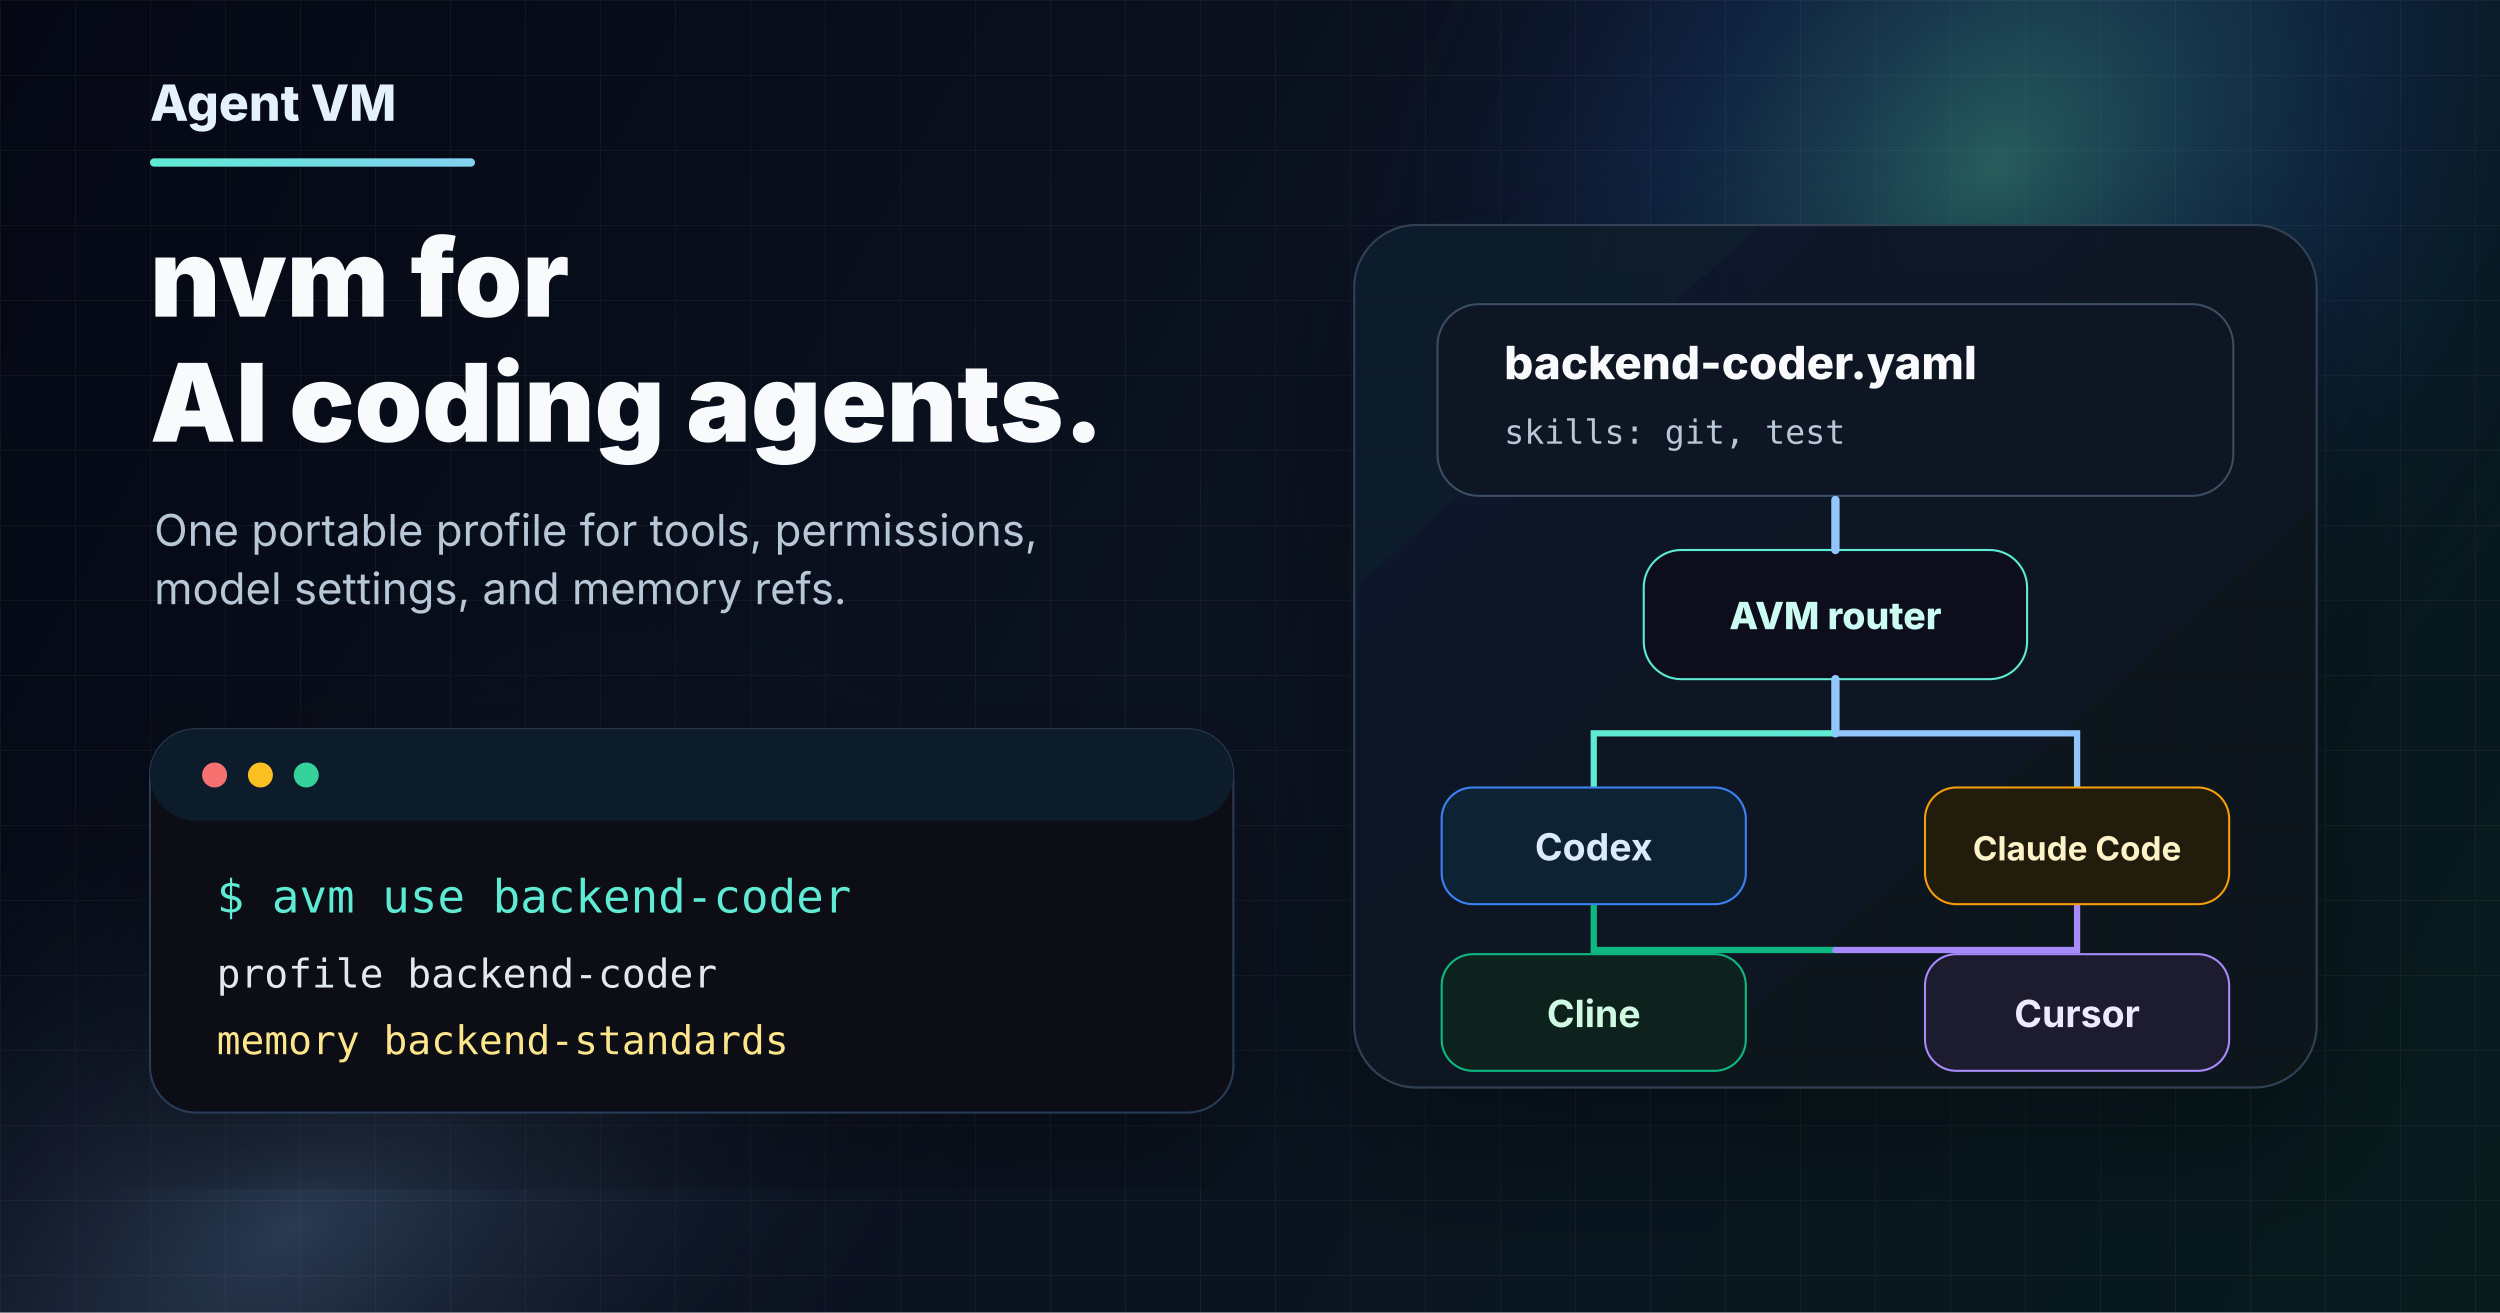
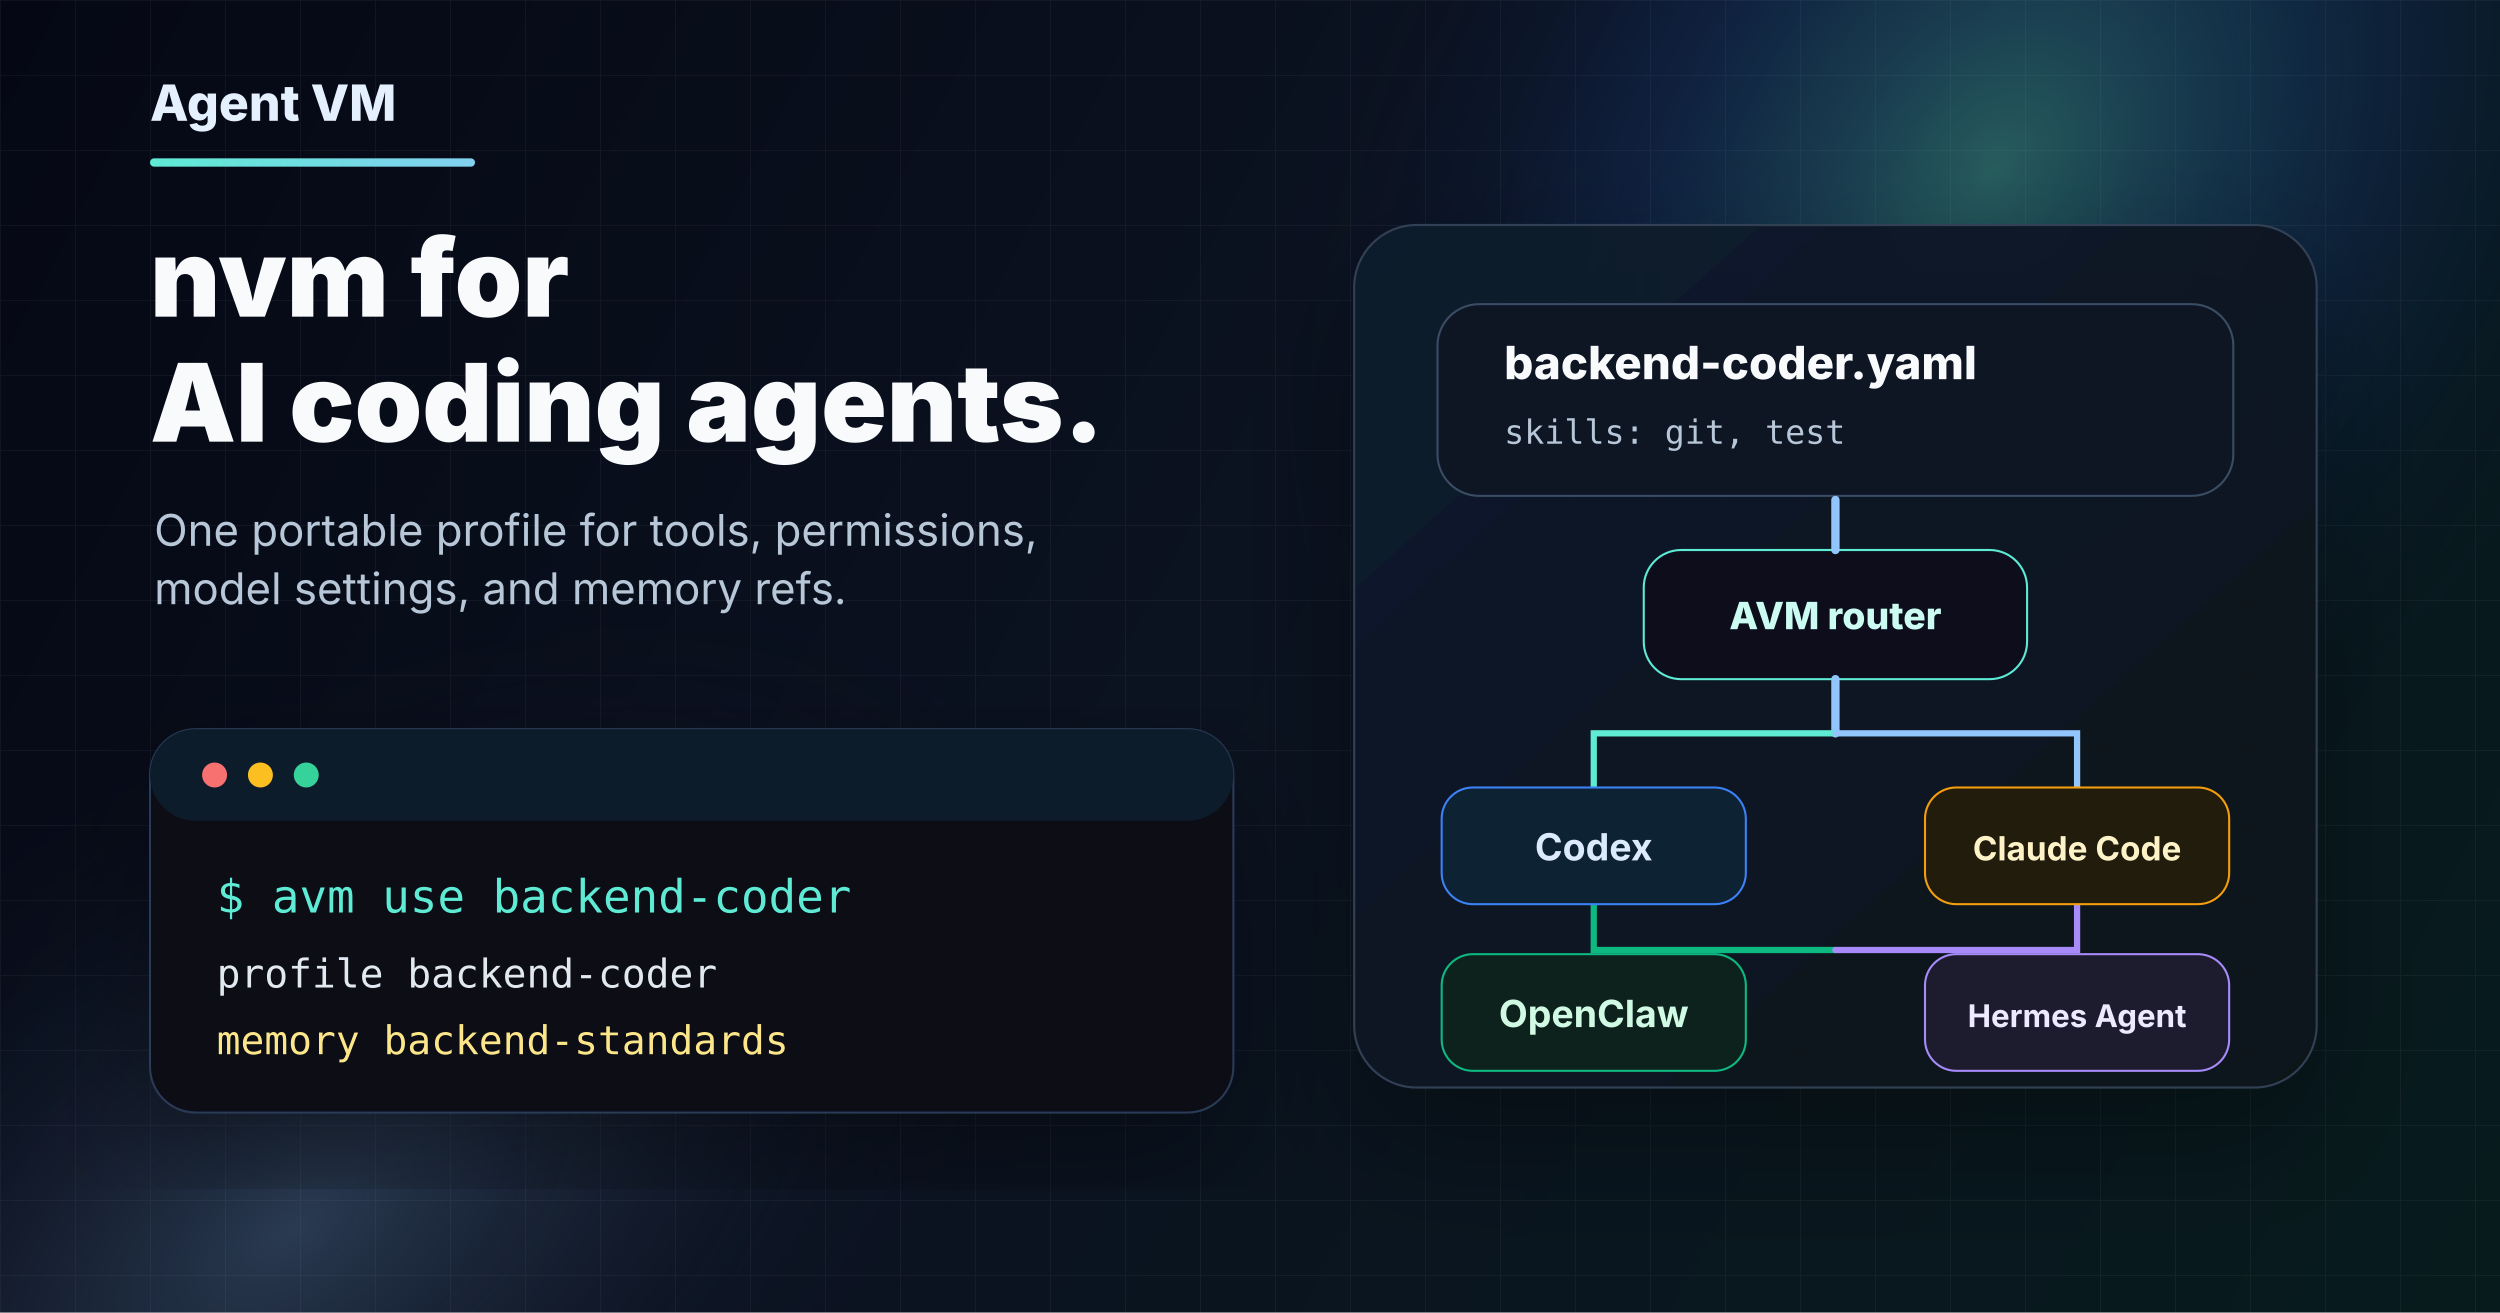
<svg xmlns="http://www.w3.org/2000/svg" width="1200" height="630" viewBox="0 0 1200 630" fill="none" role="img" aria-labelledby="title desc">
  <defs>
    <linearGradient id="bg" x1="0" y1="0" x2="1200" y2="630" gradientUnits="userSpaceOnUse">
      <stop stop-color="#050814" />
      <stop offset="0.48" stop-color="#0B1220" />
      <stop offset="1" stop-color="#071B1D" />
    </linearGradient>
    <radialGradient id="orbA" cx="0" cy="0" r="1" gradientUnits="userSpaceOnUse" gradientTransform="translate(958 82) rotate(128) scale(420 310)">
      <stop stop-color="#5EEAD4" stop-opacity="0.34" />
      <stop offset="0.55" stop-color="#2563EB" stop-opacity="0.12" />
      <stop offset="1" stop-color="#050814" stop-opacity="0" />
    </radialGradient>
    <radialGradient id="orbB" cx="0" cy="0" r="1" gradientUnits="userSpaceOnUse" gradientTransform="translate(140 590) rotate(-35) scale(430 240)">
      <stop stop-color="#93C5FD" stop-opacity="0.24" />
      <stop offset="1" stop-color="#050814" stop-opacity="0" />
    </radialGradient>
    <linearGradient id="accent" x1="0" y1="0" x2="420" y2="0" gradientUnits="userSpaceOnUse">
      <stop stop-color="#5EEAD4" />
      <stop offset="0.55" stop-color="#93C5FD" />
      <stop offset="1" stop-color="#FDE68A" />
    </linearGradient>
    <linearGradient id="card" x1="0" y1="0" x2="1" y2="1">
      <stop stop-color="#111B2D" stop-opacity="0.96" />
      <stop offset="1" stop-color="#0A1419" stop-opacity="0.96" />
    </linearGradient>
    <filter id="shadow" x="-20%" y="-20%" width="140%" height="140%">
      <feDropShadow dx="0" dy="26" stdDeviation="30" flood-color="#000000" flood-opacity="0.34" />
    </filter>
    <pattern id="grid" width="36" height="36" patternUnits="userSpaceOnUse">
      <path d="M36 0H0V36" stroke="#FFFFFF" stroke-opacity="0.045" stroke-width="1" />
    </pattern>
  </defs>
  <rect width="1200" height="630" fill="url(#bg)" />
  <rect width="1200" height="630" fill="url(#grid)" />
  <rect width="1200" height="630" fill="url(#orbA)" />
  <rect width="1200" height="630" fill="url(#orbB)" />
  <g transform="translate(72 58)">
    <text x="0" y="0" fill="#E5F0FF" font-family="Inter, ui-sans-serif, system-ui, -apple-system, BlinkMacSystemFont, Segoe UI, sans-serif" font-size="24" font-weight="800">Agent VM</text>
    <rect x="0" y="18" width="156" height="4" rx="2" fill="url(#accent)" />
    <text x="0" y="94" fill="#F8FAFC" font-family="Inter, ui-sans-serif, system-ui, -apple-system, BlinkMacSystemFont, Segoe UI, sans-serif" font-size="52" font-weight="850">nvm for</text>
    <text x="0" y="154" fill="#F8FAFC" font-family="Inter, ui-sans-serif, system-ui, -apple-system, BlinkMacSystemFont, Segoe UI, sans-serif" font-size="52" font-weight="850">AI coding agents.</text>
    <text x="2" y="204" fill="#B7C7D8" font-family="Inter, ui-sans-serif, system-ui, -apple-system, BlinkMacSystemFont, Segoe UI, sans-serif" font-size="21">One portable profile for tools, permissions,</text>
    <text x="2" y="232" fill="#B7C7D8" font-family="Inter, ui-sans-serif, system-ui, -apple-system, BlinkMacSystemFont, Segoe UI, sans-serif" font-size="21">model settings, and memory refs.</text>
    <g filter="url(#shadow)" transform="translate(0 292)">
      <rect width="520" height="184" rx="22" fill="#070B16" stroke="#2A3A55" />
      <rect width="520" height="44" rx="22" fill="#101A2A" />
      <circle cx="31" cy="22" r="6" fill="#F87171" />
      <circle cx="53" cy="22" r="6" fill="#FBBF24" />
      <circle cx="75" cy="22" r="6" fill="#34D399" />
      <text x="32" y="88" fill="#5EEAD4" font-family="ui-monospace, SFMono-Regular, Menlo, Consolas, monospace" font-size="22">$ avm use backend-coder</text>
      <text x="32" y="124" fill="#E2E8F0" font-family="ui-monospace, SFMono-Regular, Menlo, Consolas, monospace" font-size="19">profile  backend-coder</text>
      <text x="32" y="156" fill="#FDE68A" font-family="ui-monospace, SFMono-Regular, Menlo, Consolas, monospace" font-size="19">memory   backend-standards</text>
    </g>
  </g>
  <g filter="url(#shadow)" transform="translate(650 108)">
    <rect width="462" height="414" rx="30" fill="url(#card)" stroke="#334155" />
    <rect x="40" y="38" width="382" height="92" rx="20" fill="#0B1323" stroke="#3B4D63" />
    <text x="72" y="74" fill="#F8FAFC" font-family="Inter, ui-sans-serif, system-ui, -apple-system, BlinkMacSystemFont, Segoe UI, sans-serif" font-size="22" font-weight="800">backend-coder.yaml</text>
    <text x="72" y="105" fill="#B7C7D8" font-family="ui-monospace, SFMono-Regular, Menlo, Consolas, monospace" font-size="16">skills: git, test</text>
    <rect x="139" y="156" width="184" height="62" rx="18" fill="#08111F" stroke="#5EEAD4" />
    <text x="231" y="194" text-anchor="middle" fill="#CCFBF1" font-family="Inter, ui-sans-serif, system-ui, -apple-system, BlinkMacSystemFont, Segoe UI, sans-serif" font-size="18" font-weight="800">AVM router</text>
    <path d="M231 132V156" stroke="url(#accent)" stroke-width="4" stroke-linecap="round" />
    <path d="M231 218V244" stroke="url(#accent)" stroke-width="4" stroke-linecap="round" />
    <path d="M231 244H115V270" stroke="#5EEAD4" stroke-width="3" stroke-linecap="round" />
    <path d="M231 244H347V270" stroke="#93C5FD" stroke-width="3" stroke-linecap="round" />
    <path d="M115 326V348H231" stroke="#10B981" stroke-width="3" stroke-linecap="round" />
    <path d="M347 326V348H231" stroke="#A78BFA" stroke-width="3" stroke-linecap="round" />
    <g font-family="Inter, ui-sans-serif, system-ui, -apple-system, BlinkMacSystemFont, Segoe UI, sans-serif" font-weight="750" text-anchor="middle">
      <rect x="42" y="270" width="146" height="56" rx="15" fill="#102033" stroke="#3B82F6" />
      <text x="115" y="305" fill="#DBEAFE" font-size="18">Codex</text>
      <rect x="274" y="270" width="146" height="56" rx="15" fill="#211A10" stroke="#F59E0B" />
      <text x="347" y="305" fill="#FEF3C7" font-size="16">Claude Code</text>
      <rect x="42" y="350" width="146" height="56" rx="15" fill="#0D241D" stroke="#10B981" />
-       <text x="115" y="385" fill="#D1FAE5" font-size="18">Cline</text>
+       <text x="115" y="385" fill="#D1FAE5" font-size="18">OpenClaw</text>
      <rect x="274" y="350" width="146" height="56" rx="15" fill="#1F1B2E" stroke="#A78BFA" />
-       <text x="347" y="385" fill="#EDE9FE" font-size="18">Cursor</text>
+       <text x="347" y="385" fill="#EDE9FE" font-size="15">Hermes Agent</text>
    </g>
  </g>
</svg>
